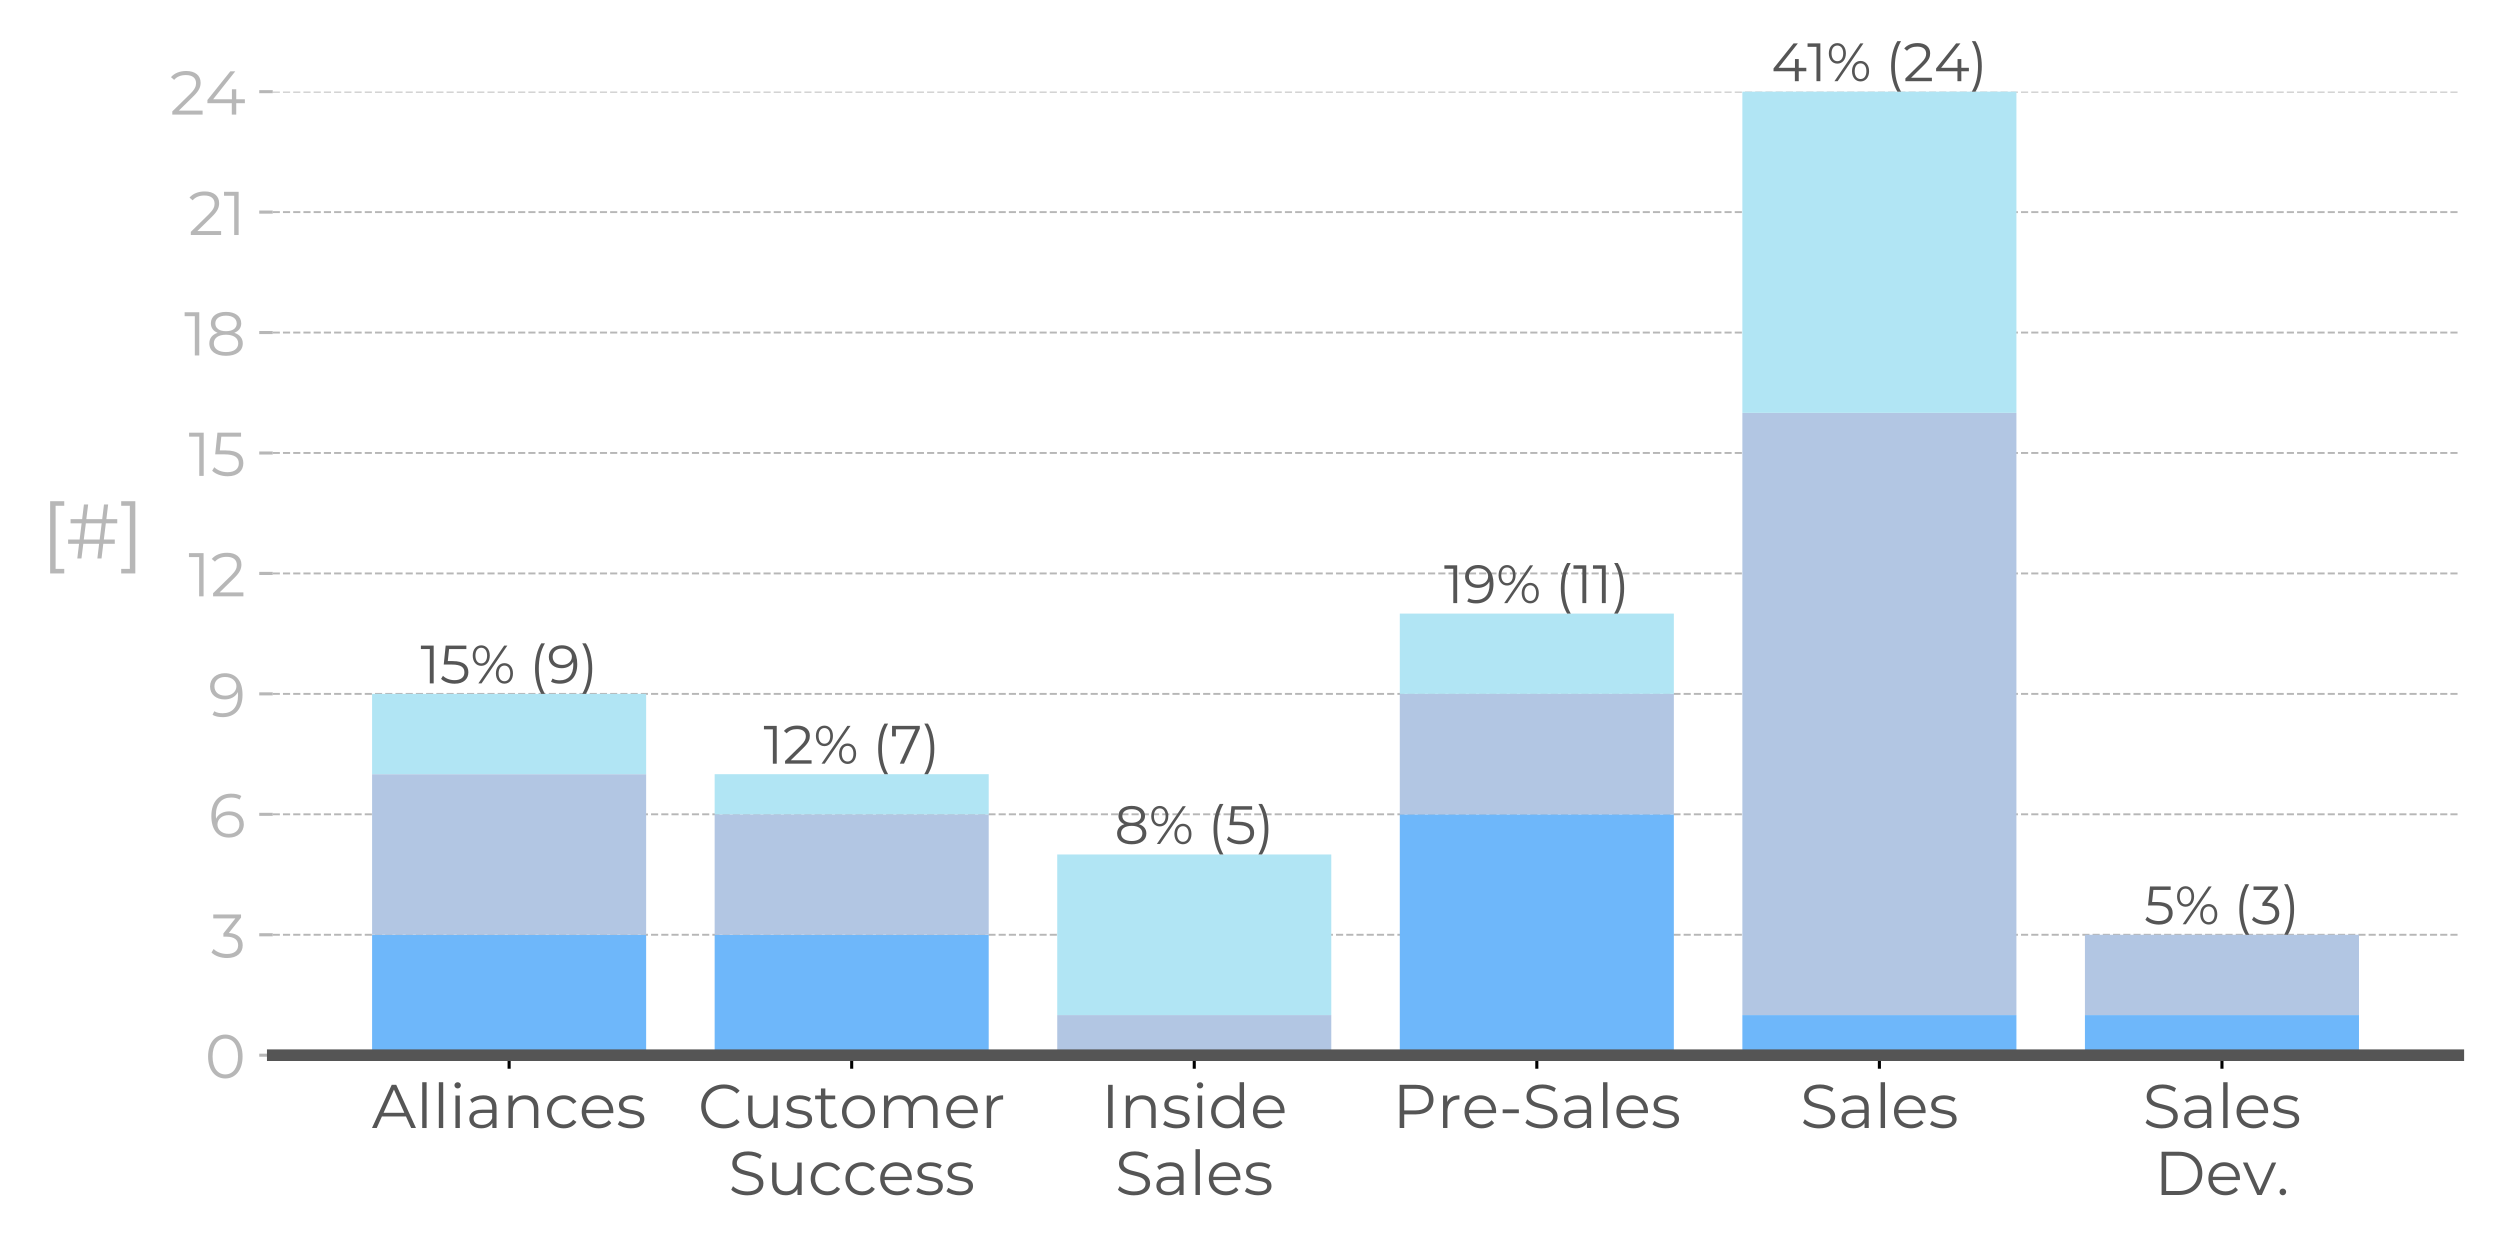
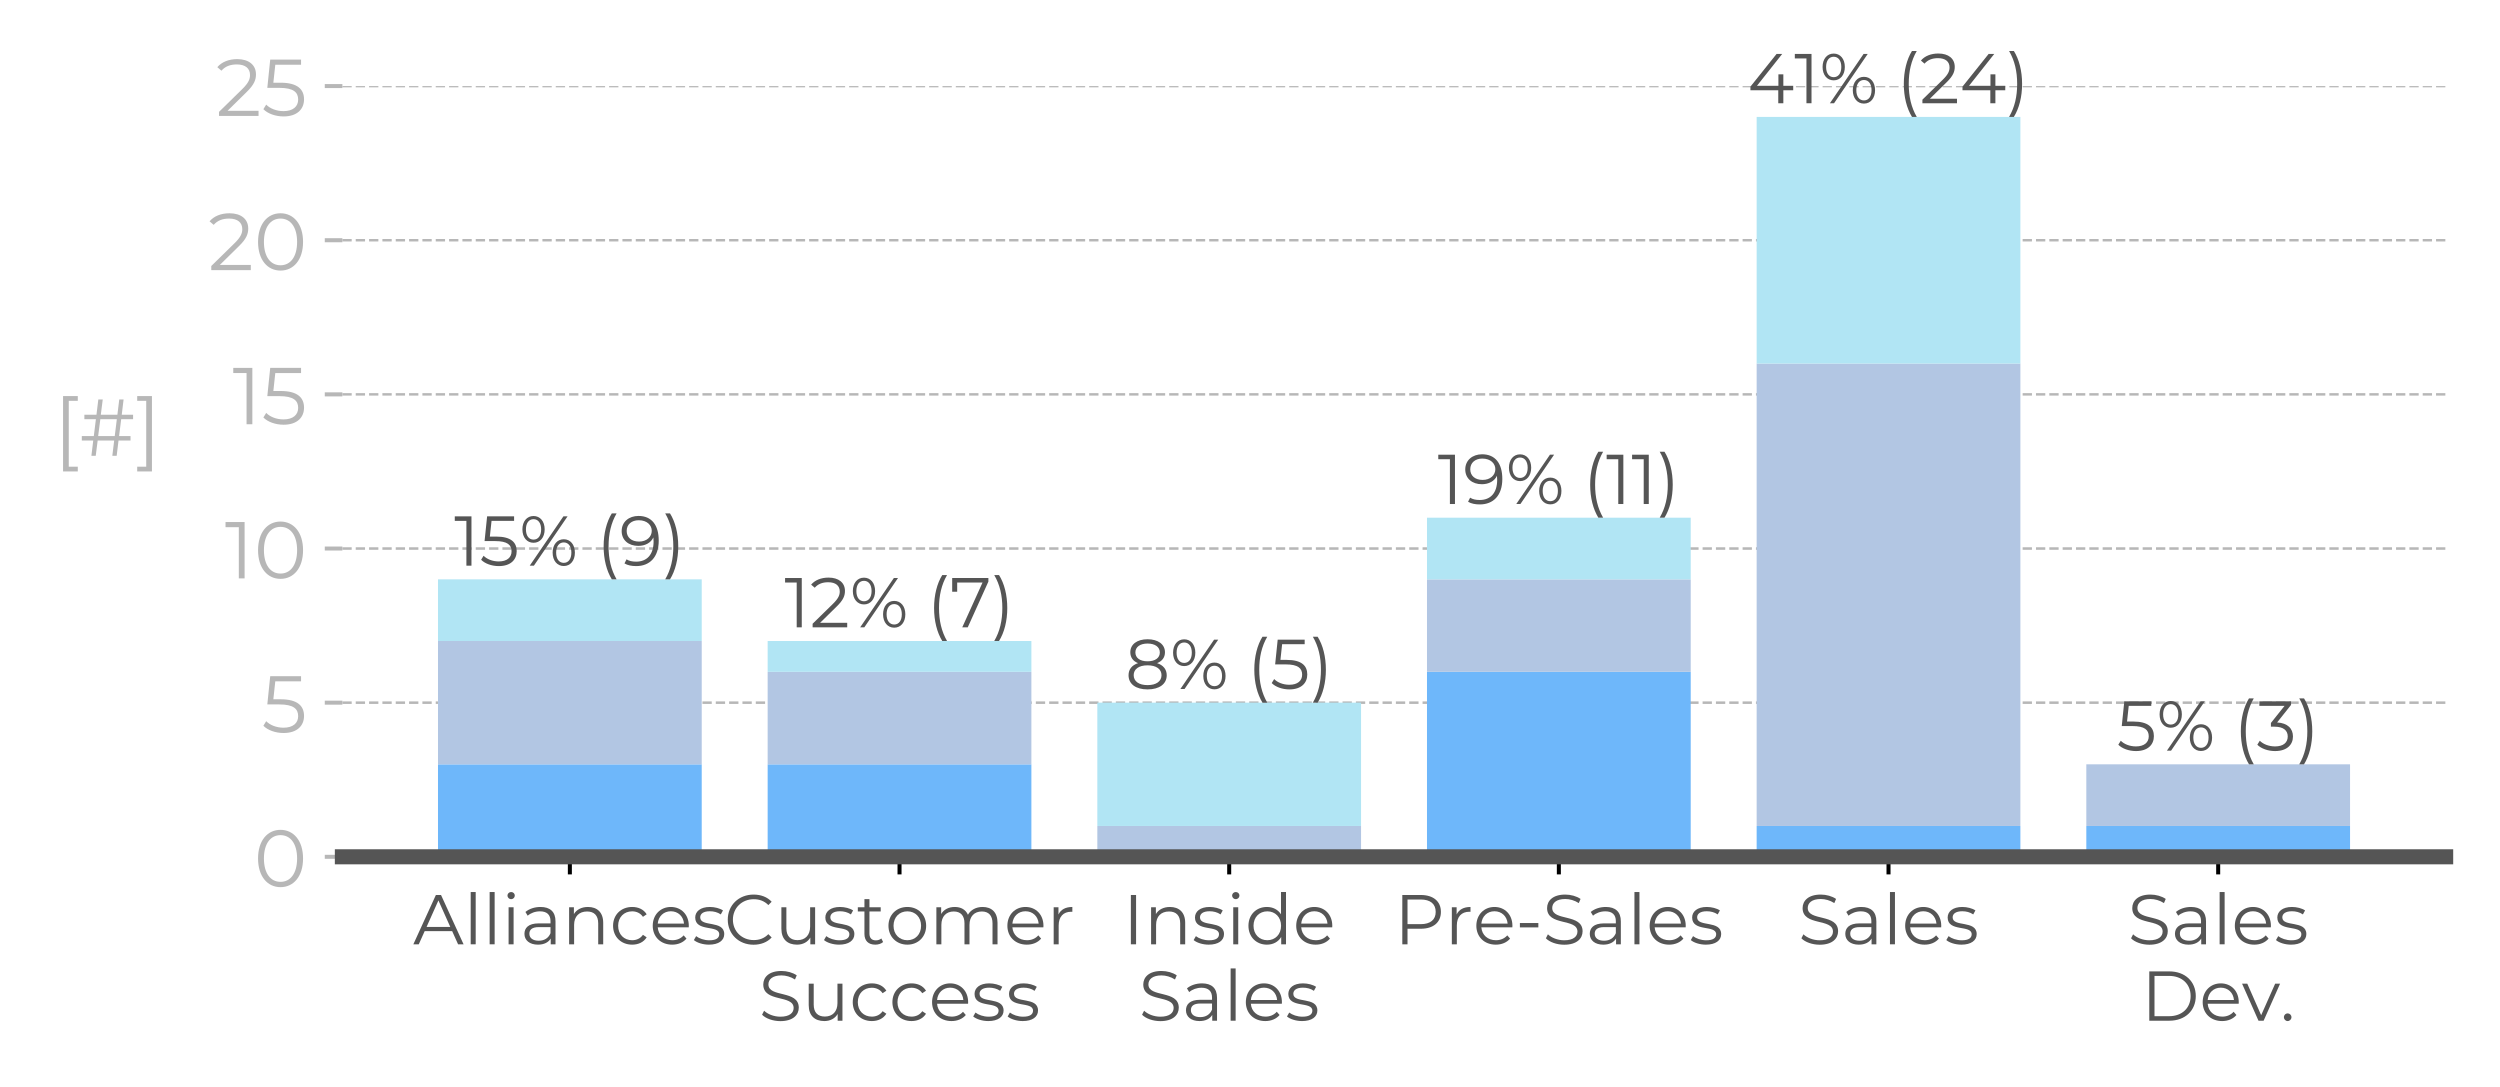
- <svg xmlns="http://www.w3.org/2000/svg" xmlns:xlink="http://www.w3.org/1999/xlink" width="648pt" height="324pt" viewBox="0 0 648 324" version="1.1">
+ <svg xmlns="http://www.w3.org/2000/svg" xmlns:xlink="http://www.w3.org/1999/xlink" width="496.8pt" height="216pt" viewBox="0 0 496.8 216" version="1.1">
  <defs>
    <style type="text/css">*{stroke-linejoin: round; stroke-linecap: butt}</style>
  </defs>
  <g id="figure_1">
    <g id="patch_1">
-       <path d="M 0 324  L 648 324  L 648 0  L 0 0  L 0 324  z " style="fill: none" />
+       <path d="M 0 216  L 496.8 216  L 496.8 0  L 0 0  L 0 216  z " style="fill: none" />
    </g>
    <g id="axes_1">
      <g id="patch_2">
-         <path d="M 70.695 273.512  L 637.2 273.512  L 637.2 23.76  L 70.695 23.76  L 70.695 273.512  z " style="fill: none" />
+         <path d="M 68.04 170.264  L 486 170.264  L 486 17.107  L 68.04 17.107  L 68.04 170.264  z " style="fill: none" />
      </g>
      <g id="matplotlib.axis_1">
        <g id="xtick_1">
          <g id="line2d_1">
            <defs>
-               <path id="md3b2186347" d="M 0 0  L 0 3.5  " style="stroke: #000000; stroke-width: 0.8" />
+               <path id="m4c1e7e0d11" d="M 0 0  L 0 3.5  " style="stroke: #000000; stroke-width: 0.8" />
            </defs>
            <g>
-               <use xlink:href="#md3b2186347" x="131.963" y="273.512" style="stroke: #000000; stroke-width: 0.8" />
+               <use xlink:href="#m4c1e7e0d11" x="113.243" y="170.264" style="stroke: #000000; stroke-width: 0.8" />
            </g>
          </g>
          <g id="text_1">
-             <g style="fill: #555555" transform="translate(96.38403 292.3845)scale(0.16 -0.16)">
+             <g style="fill: #555555" transform="translate(82.11116 187.6524)scale(0.14 -0.14)">
              <defs>
                <path id="Montserrat-Regular-41" d="M 4077 0  L 4576 0  L 2528 4480  L 2061 4480  L 13 0  L 506 0  L 1043 1197  L 3539 1197  L 4077 0  z M 1216 1581  L 2291 3987  L 3366 1581  L 1216 1581  z " transform="scale(0.015625)" />
                <path id="Montserrat-Regular-6c" d="M 634 0  L 1088 0  L 1088 4749  L 634 4749  L 634 0  z " transform="scale(0.015625)" />
                <path id="Montserrat-Regular-69" d="M 864 4102  C 1056 4102 1197 4250 1197 4435  C 1197 4608 1050 4749 864 4749  C 678 4749 531 4602 531 4429  C 531 4250 678 4102 864 4102  z M 634 0  L 1088 0  L 1088 3366  L 634 3366  L 634 0  z " transform="scale(0.015625)" />
                <path id="Montserrat-Regular-61" d="M 1811 3392  C 1280 3392 781 3226 442 2938  L 646 2598  C 922 2842 1331 2995 1766 2995  C 2394 2995 2720 2682 2720 2106  L 2720 1901  L 1651 1901  C 685 1901 352 1466 352 947  C 352 365 819 -32 1581 -32  C 2138 -32 2534 179 2739 525  L 2739 0  L 3174 0  L 3174 2086  C 3174 2957 2682 3392 1811 3392  z M 1651 326  C 1114 326 800 570 800 960  C 800 1306 1011 1562 1664 1562  L 2720 1562  L 2720 1011  C 2541 570 2163 326 1651 326  z " transform="scale(0.015625)" />
                <path id="Montserrat-Regular-6e" d="M 2349 3392  C 1766 3392 1312 3155 1069 2746  L 1069 3366  L 634 3366  L 634 0  L 1088 0  L 1088 1766  C 1088 2534 1542 2982 2266 2982  C 2906 2982 3277 2618 3277 1907  L 3277 0  L 3731 0  L 3731 1952  C 3731 2918 3168 3392 2349 3392  z " transform="scale(0.015625)" />
                <path id="Montserrat-Regular-63" d="M 2029 -32  C 2598 -32 3078 198 3347 634  L 3008 864  C 2778 525 2419 371 2029 371  C 1293 371 755 890 755 1683  C 755 2470 1293 2995 2029 2995  C 2419 2995 2778 2835 3008 2496  L 3347 2726  C 3078 3168 2598 3392 2029 3392  C 1024 3392 294 2688 294 1683  C 294 678 1024 -32 2029 -32  z " transform="scale(0.015625)" />
                <path id="Montserrat-Regular-65" d="M 3571 1683  C 3571 2694 2886 3392 1939 3392  C 992 3392 294 2682 294 1683  C 294 685 1011 -32 2061 -32  C 2592 -32 3059 160 3360 518  L 3104 813  C 2848 518 2483 371 2074 371  C 1338 371 800 838 749 1542  L 3565 1542  C 3565 1594 3571 1645 3571 1683  z M 1939 3002  C 2598 3002 3078 2541 3136 1882  L 749 1882  C 806 2541 1286 3002 1939 3002  z " transform="scale(0.015625)" />
                <path id="Montserrat-Regular-73" d="M 1536 -32  C 2413 -32 2925 346 2925 928  C 2925 2221 742 1536 742 2445  C 742 2765 1011 3002 1619 3002  C 1965 3002 2317 2918 2611 2714  L 2810 3078  C 2528 3270 2054 3392 1619 3392  C 762 3392 288 2982 288 2432  C 288 1101 2470 1792 2470 915  C 2470 582 2208 365 1568 365  C 1094 365 640 531 371 742  L 166 384  C 442 147 979 -32 1536 -32  z " transform="scale(0.015625)" />
              </defs>
              <use xlink:href="#Montserrat-Regular-41" />
              <use xlink:href="#Montserrat-Regular-6c" x="71.7" />
              <use xlink:href="#Montserrat-Regular-6c" x="98.6" />
              <use xlink:href="#Montserrat-Regular-69" x="125.5" />
              <use xlink:href="#Montserrat-Regular-61" x="152.4" />
              <use xlink:href="#Montserrat-Regular-6e" x="211.4" />
              <use xlink:href="#Montserrat-Regular-63" x="279.1" />
              <use xlink:href="#Montserrat-Regular-65" x="335.4" />
              <use xlink:href="#Montserrat-Regular-73" x="395.8" />
            </g>
          </g>
        </g>
        <g id="xtick_2">
          <g id="line2d_2">
            <g>
-               <use xlink:href="#md3b2186347" x="220.757" y="273.512" style="stroke: #000000; stroke-width: 0.8" />
+               <use xlink:href="#m4c1e7e0d11" x="178.754" y="170.264" style="stroke: #000000; stroke-width: 0.8" />
            </g>
          </g>
          <g id="text_2">
-             <g style="fill: #555555" transform="translate(180.9167 292.3845)scale(0.16 -0.16)">
+             <g style="fill: #555555" transform="translate(143.8935 187.6524)scale(0.14 -0.14)">
              <defs>
                <path id="Montserrat-Regular-43" d="M 2675 -38  C 3334 -38 3923 186 4320 621  L 4019 922  C 3654 544 3206 384 2694 384  C 1613 384 800 1178 800 2240  C 800 3302 1613 4096 2694 4096  C 3206 4096 3654 3936 4019 3565  L 4320 3866  C 3923 4301 3334 4518 2682 4518  C 1331 4518 333 3552 333 2240  C 333 928 1331 -38 2675 -38  z " transform="scale(0.015625)" />
                <path id="Montserrat-Regular-75" d="M 3213 3366  L 3213 1600  C 3213 832 2771 378 2067 378  C 1427 378 1056 742 1056 1459  L 1056 3366  L 602 3366  L 602 1414  C 602 448 1165 -32 2022 -32  C 2560 -32 2995 205 3232 614  L 3232 0  L 3667 0  L 3667 3366  L 3213 3366  z " transform="scale(0.015625)" />
                <path id="Montserrat-Regular-74" d="M 2246 531  C 2118 416 1933 358 1747 358  C 1370 358 1165 576 1165 973  L 1165 2982  L 2189 2982  L 2189 3366  L 1165 3366  L 1165 4102  L 710 4102  L 710 3366  L 109 3366  L 109 2982  L 710 2982  L 710 947  C 710 326 1062 -32 1696 -32  C 1958 -32 2227 45 2406 205  L 2246 531  z " transform="scale(0.015625)" />
                <path id="Montserrat-Regular-6f" d="M 2010 -32  C 2995 -32 3718 685 3718 1683  C 3718 2682 2995 3392 2010 3392  C 1024 3392 294 2682 294 1683  C 294 685 1024 -32 2010 -32  z M 2010 371  C 1293 371 755 896 755 1683  C 755 2470 1293 2995 2010 2995  C 2726 2995 3258 2470 3258 1683  C 3258 896 2726 371 2010 371  z " transform="scale(0.015625)" />
                <path id="Montserrat-Regular-6d" d="M 4832 3392  C 4224 3392 3744 3117 3501 2682  C 3296 3155 2861 3392 2304 3392  C 1741 3392 1306 3155 1069 2752  L 1069 3366  L 634 3366  L 634 0  L 1088 0  L 1088 1766  C 1088 2534 1530 2982 2214 2982  C 2829 2982 3187 2618 3187 1907  L 3187 0  L 3642 0  L 3642 1766  C 3642 2534 4077 2982 4768 2982  C 5376 2982 5734 2618 5734 1907  L 5734 0  L 6189 0  L 6189 1952  C 6189 2918 5651 3392 4832 3392  z " transform="scale(0.015625)" />
                <path id="Montserrat-Regular-72" d="M 1069 2707  L 1069 3366  L 634 3366  L 634 0  L 1088 0  L 1088 1715  C 1088 2509 1517 2957 2221 2957  C 2253 2957 2291 2950 2330 2950  L 2330 3392  C 1709 3392 1280 3155 1069 2707  z " transform="scale(0.015625)" />
              </defs>
              <use xlink:href="#Montserrat-Regular-43" />
              <use xlink:href="#Montserrat-Regular-75" x="71.9" />
              <use xlink:href="#Montserrat-Regular-73" x="139.2" />
              <use xlink:href="#Montserrat-Regular-74" x="188.1" />
              <use xlink:href="#Montserrat-Regular-6f" x="228.7" />
              <use xlink:href="#Montserrat-Regular-6d" x="291.4" />
              <use xlink:href="#Montserrat-Regular-65" x="397.5" />
              <use xlink:href="#Montserrat-Regular-72" x="457.9" />
            </g>
-             <g style="fill: #555555" transform="translate(188.7879 309.7365)scale(0.16 -0.16)">
+             <g style="fill: #555555" transform="translate(150.7809 202.8354)scale(0.14 -0.14)">
              <defs>
                <path id="Montserrat-Regular-53" d="M 1965 -38  C 3110 -38 3635 525 3635 1184  C 3635 2816 877 2074 877 3302  C 877 3750 1242 4115 2061 4115  C 2458 4115 2906 3994 3290 3744  L 3450 4122  C 3091 4371 2566 4518 2061 4518  C 922 4518 410 3949 410 3290  C 410 1632 3168 2387 3168 1158  C 3168 717 2803 365 1965 365  C 1376 365 806 595 486 909  L 301 544  C 634 198 1293 -38 1965 -38  z " transform="scale(0.015625)" />
              </defs>
              <use xlink:href="#Montserrat-Regular-53" />
              <use xlink:href="#Montserrat-Regular-75" x="61.5" />
              <use xlink:href="#Montserrat-Regular-63" x="128.8" />
              <use xlink:href="#Montserrat-Regular-63" x="185.1" />
              <use xlink:href="#Montserrat-Regular-65" x="241.4" />
              <use xlink:href="#Montserrat-Regular-73" x="301.8" />
              <use xlink:href="#Montserrat-Regular-73" x="350.7" />
            </g>
          </g>
        </g>
        <g id="xtick_3">
          <g id="line2d_3">
            <g>
-               <use xlink:href="#md3b2186347" x="309.551" y="273.512" style="stroke: #000000; stroke-width: 0.8" />
+               <use xlink:href="#m4c1e7e0d11" x="244.265" y="170.264" style="stroke: #000000; stroke-width: 0.8" />
            </g>
          </g>
          <g id="text_3">
-             <g style="fill: #555555" transform="translate(285.3968 292.3845)scale(0.16 -0.16)">
+             <g style="fill: #555555" transform="translate(223.13 187.6524)scale(0.14 -0.14)">
              <defs>
                <path id="Montserrat-Regular-49" d="M 730 0  L 1203 0  L 1203 4480  L 730 4480  L 730 0  z " transform="scale(0.015625)" />
                <path id="Montserrat-Regular-64" d="M 3251 4749  L 3251 2726  C 2970 3162 2509 3392 1971 3392  C 1011 3392 294 2701 294 1683  C 294 666 1011 -32 1971 -32  C 2528 -32 2995 211 3270 666  L 3270 0  L 3706 0  L 3706 4749  L 3251 4749  z M 2010 371  C 1293 371 755 896 755 1683  C 755 2470 1293 2995 2010 2995  C 2720 2995 3258 2470 3258 1683  C 3258 896 2720 371 2010 371  z " transform="scale(0.015625)" />
              </defs>
              <use xlink:href="#Montserrat-Regular-49" />
              <use xlink:href="#Montserrat-Regular-6e" x="30.2" />
              <use xlink:href="#Montserrat-Regular-73" x="97.9" />
              <use xlink:href="#Montserrat-Regular-69" x="146.8" />
              <use xlink:href="#Montserrat-Regular-64" x="173.7" />
              <use xlink:href="#Montserrat-Regular-65" x="241.5" />
            </g>
-             <g style="fill: #555555" transform="translate(289.0131 309.7365)scale(0.16 -0.16)">
+             <g style="fill: #555555" transform="translate(226.2942 202.8354)scale(0.14 -0.14)">
              <use xlink:href="#Montserrat-Regular-53" />
              <use xlink:href="#Montserrat-Regular-61" x="61.5" />
              <use xlink:href="#Montserrat-Regular-6c" x="120.5" />
              <use xlink:href="#Montserrat-Regular-65" x="147.4" />
              <use xlink:href="#Montserrat-Regular-73" x="207.8" />
            </g>
          </g>
        </g>
        <g id="xtick_4">
          <g id="line2d_4">
            <g>
-               <use xlink:href="#md3b2186347" x="398.344" y="273.512" style="stroke: #000000; stroke-width: 0.8" />
+               <use xlink:href="#m4c1e7e0d11" x="309.775" y="170.264" style="stroke: #000000; stroke-width: 0.8" />
            </g>
          </g>
          <g id="text_4">
-             <g style="fill: #555555" transform="translate(360.9669 292.3845)scale(0.16 -0.16)">
+             <g style="fill: #555555" transform="translate(277.0702 187.6524)scale(0.14 -0.14)">
              <defs>
                <path id="Montserrat-Regular-50" d="M 2406 4480  L 730 4480  L 730 0  L 1203 0  L 1203 1414  L 2406 1414  C 3546 1414 4237 1990 4237 2944  C 4237 3904 3546 4480 2406 4480  z M 2394 1830  L 1203 1830  L 1203 4070  L 2394 4070  C 3290 4070 3763 3661 3763 2944  C 3763 2240 3290 1830 2394 1830  z " transform="scale(0.015625)" />
                <path id="Montserrat-Regular-2d" d="M 384 1536  L 2061 1536  L 2061 1933  L 384 1933  L 384 1536  z " transform="scale(0.015625)" />
              </defs>
              <use xlink:href="#Montserrat-Regular-50" />
              <use xlink:href="#Montserrat-Regular-72" x="71.8" />
              <use xlink:href="#Montserrat-Regular-65" x="111.9" />
              <use xlink:href="#Montserrat-Regular-2d" x="172.3" />
              <use xlink:href="#Montserrat-Regular-53" x="210.5" />
              <use xlink:href="#Montserrat-Regular-61" x="272" />
              <use xlink:href="#Montserrat-Regular-6c" x="331" />
              <use xlink:href="#Montserrat-Regular-65" x="357.9" />
              <use xlink:href="#Montserrat-Regular-73" x="418.3" />
            </g>
          </g>
        </g>
        <g id="xtick_5">
          <g id="line2d_5">
            <g>
-               <use xlink:href="#md3b2186347" x="487.138" y="273.512" style="stroke: #000000; stroke-width: 0.8" />
+               <use xlink:href="#m4c1e7e0d11" x="375.286" y="170.264" style="stroke: #000000; stroke-width: 0.8" />
            </g>
          </g>
          <g id="text_5">
-             <g style="fill: #555555" transform="translate(466.6008 292.3845)scale(0.16 -0.16)">
+             <g style="fill: #555555" transform="translate(357.3161 187.6524)scale(0.14 -0.14)">
              <use xlink:href="#Montserrat-Regular-53" />
              <use xlink:href="#Montserrat-Regular-61" x="61.5" />
              <use xlink:href="#Montserrat-Regular-6c" x="120.5" />
              <use xlink:href="#Montserrat-Regular-65" x="147.4" />
              <use xlink:href="#Montserrat-Regular-73" x="207.8" />
            </g>
          </g>
        </g>
        <g id="xtick_6">
          <g id="line2d_6">
            <g>
-               <use xlink:href="#md3b2186347" x="575.932" y="273.512" style="stroke: #000000; stroke-width: 0.8" />
+               <use xlink:href="#m4c1e7e0d11" x="440.797" y="170.264" style="stroke: #000000; stroke-width: 0.8" />
            </g>
          </g>
          <g id="text_6">
-             <g style="fill: #555555" transform="translate(555.3947 292.3845)scale(0.16 -0.16)">
+             <g style="fill: #555555" transform="translate(422.8271 187.6524)scale(0.14 -0.14)">
              <use xlink:href="#Montserrat-Regular-53" />
              <use xlink:href="#Montserrat-Regular-61" x="61.5" />
              <use xlink:href="#Montserrat-Regular-6c" x="120.5" />
              <use xlink:href="#Montserrat-Regular-65" x="147.4" />
              <use xlink:href="#Montserrat-Regular-73" x="207.8" />
            </g>
-             <g style="fill: #555555" transform="translate(558.4597 309.7365)scale(0.16 -0.16)">
+             <g style="fill: #555555" transform="translate(425.509 202.8354)scale(0.14 -0.14)">
              <defs>
                <path id="Montserrat-Regular-44" d="M 730 0  L 2554 0  C 3987 0 4954 922 4954 2240  C 4954 3558 3987 4480 2554 4480  L 730 4480  L 730 0  z M 1203 410  L 1203 4070  L 2528 4070  C 3718 4070 4486 3315 4486 2240  C 4486 1165 3718 410 2528 410  L 1203 410  z " transform="scale(0.015625)" />
                <path id="Montserrat-Regular-76" d="M 3014 3366  L 1741 499  L 480 3366  L 6 3366  L 1498 0  L 1965 0  L 3462 3366  L 3014 3366  z " transform="scale(0.015625)" />
                <path id="Montserrat-Regular-2e" d="M 678 -32  C 864 -32 1024 122 1024 320  C 1024 518 864 666 678 666  C 493 666 339 518 339 320  C 339 122 493 -32 678 -32  z " transform="scale(0.015625)" />
              </defs>
              <use xlink:href="#Montserrat-Regular-44" />
              <use xlink:href="#Montserrat-Regular-65" x="82.6" />
              <use xlink:href="#Montserrat-Regular-76" x="143" />
              <use xlink:href="#Montserrat-Regular-2e" x="197.2" />
            </g>
          </g>
        </g>
      </g>
      <g id="matplotlib.axis_2">
        <g id="ytick_1">
          <g id="line2d_7">
-             <path d="M 70.695 273.512  L 637.2 273.512  " clip-path="url(#pc06a74951a)" style="fill: none; stroke-dasharray: 1.85,0.8; stroke-dashoffset: 0; stroke: #b7b7b7; stroke-width: 0.5" />
+             <path d="M 68.04 170.264  L 486 170.264  " clip-path="url(#p59d56f89e2)" style="fill: none; stroke-dasharray: 1.85,0.8; stroke-dashoffset: 0; stroke: #b7b7b7; stroke-width: 0.5" />
          </g>
          <g id="line2d_8">
            <defs>
-               <path id="m9743f161cb" d="M 0 0  L -3.5 0  " style="stroke: #b7b7b7; stroke-width: 0.8" />
+               <path id="m3468ccbe57" d="M 0 0  L -3.5 0  " style="stroke: #b7b7b7; stroke-width: 0.8" />
            </defs>
            <g>
-               <use xlink:href="#m9743f161cb" x="70.695" y="273.512" style="fill: #b7b7b7; stroke: #b7b7b7; stroke-width: 0.8" />
+               <use xlink:href="#m3468ccbe57" x="68.04" y="170.264" style="fill: #b7b7b7; stroke: #b7b7b7; stroke-width: 0.8" />
            </g>
          </g>
          <g id="text_7">
-             <g style="fill: #b7b7b7" transform="translate(53.1025 279.4482)scale(0.16 -0.16)">
+             <g style="fill: #b7b7b7" transform="translate(50.4475 176.2003)scale(0.16 -0.16)">
              <defs>
                <path id="Montserrat-Regular-30" d="M 2118 -38  C 3155 -38 3910 813 3910 2240  C 3910 3667 3155 4518 2118 4518  C 1082 4518 333 3667 333 2240  C 333 813 1082 -38 2118 -38  z M 2118 384  C 1338 384 800 1043 800 2240  C 800 3437 1338 4096 2118 4096  C 2899 4096 3437 3437 3437 2240  C 3437 1043 2899 384 2118 384  z " transform="scale(0.015625)" />
              </defs>
              <use xlink:href="#Montserrat-Regular-30" />
            </g>
          </g>
        </g>
        <g id="ytick_2">
          <g id="line2d_9">
-             <path d="M 70.695 242.293  L 637.2 242.293  " clip-path="url(#pc06a74951a)" style="fill: none; stroke-dasharray: 1.85,0.8; stroke-dashoffset: 0; stroke: #b7b7b7; stroke-width: 0.5" />
+             <path d="M 68.04 139.633  L 486 139.633  " clip-path="url(#p59d56f89e2)" style="fill: none; stroke-dasharray: 1.85,0.8; stroke-dashoffset: 0; stroke: #b7b7b7; stroke-width: 0.5" />
          </g>
          <g id="line2d_10">
            <g>
-               <use xlink:href="#m9743f161cb" x="70.695" y="242.293" style="fill: #b7b7b7; stroke: #b7b7b7; stroke-width: 0.8" />
+               <use xlink:href="#m3468ccbe57" x="68.04" y="139.633" style="fill: #b7b7b7; stroke: #b7b7b7; stroke-width: 0.8" />
            </g>
          </g>
          <g id="text_8">
-             <g style="fill: #b7b7b7" transform="translate(54.67 248.2293)scale(0.16 -0.16)">
-               <defs>
-                 <path id="Montserrat-Regular-33" d="M 1856 2560  L 3123 4154  L 3123 4480  L 243 4480  L 243 4070  L 2534 4070  L 1293 2515  L 1293 2176  L 1613 2176  C 2445 2176 2822 1824 2822 1286  C 2822 730 2413 384 1670 384  C 1088 384 570 602 282 902  L 58 538  C 403 186 1024 -38 1670 -38  C 2752 -38 3296 538 3296 1286  C 3296 2003 2816 2509 1856 2560  z " transform="scale(0.015625)" />
-               </defs>
-               <use xlink:href="#Montserrat-Regular-33" />
+             <g style="fill: #b7b7b7" transform="translate(51.985 145.5689)scale(0.16 -0.16)">
+               <defs>
+                 <path id="Montserrat-Regular-35" d="M 1510 2643  L 934 2643  L 1088 4070  L 3136 4070  L 3136 4480  L 685 4480  L 454 2234  L 1408 2234  C 2547 2234 2906 1875 2906 1299  C 2906 755 2502 384 1741 384  C 1165 384 653 602 365 902  L 141 538  C 486 186 1101 -38 1747 -38  C 2842 -38 3373 557 3373 1318  C 3373 2112 2861 2643 1510 2643  z " transform="scale(0.015625)" />
+               </defs>
+               <use xlink:href="#Montserrat-Regular-35" />
            </g>
          </g>
        </g>
        <g id="ytick_3">
          <g id="line2d_11">
-             <path d="M 70.695 211.074  L 637.2 211.074  " clip-path="url(#pc06a74951a)" style="fill: none; stroke-dasharray: 1.85,0.8; stroke-dashoffset: 0; stroke: #b7b7b7; stroke-width: 0.5" />
+             <path d="M 68.04 109.001  L 486 109.001  " clip-path="url(#p59d56f89e2)" style="fill: none; stroke-dasharray: 1.85,0.8; stroke-dashoffset: 0; stroke: #b7b7b7; stroke-width: 0.5" />
          </g>
          <g id="line2d_12">
            <g>
-               <use xlink:href="#m9743f161cb" x="70.695" y="211.074" style="fill: #b7b7b7; stroke: #b7b7b7; stroke-width: 0.8" />
+               <use xlink:href="#m3468ccbe57" x="68.04" y="109.001" style="fill: #b7b7b7; stroke: #b7b7b7; stroke-width: 0.8" />
            </g>
          </g>
          <g id="text_9">
-             <g style="fill: #b7b7b7" transform="translate(53.95 217.0103)scale(0.16 -0.16)">
-               <defs>
-                 <path id="Montserrat-Regular-36" d="M 2189 2682  C 1568 2682 1043 2406 819 1914  C 806 2048 800 2176 800 2278  C 800 3494 1421 4115 2387 4115  C 2720 4115 3027 4058 3258 3904  L 3443 4275  C 3162 4448 2784 4518 2381 4518  C 1165 4518 333 3725 333 2202  C 333 787 979 -38 2170 -38  C 3040 -38 3699 499 3699 1338  C 3699 2157 3078 2682 2189 2682  z M 2150 352  C 1376 352 966 819 966 1312  C 966 1869 1434 2291 2118 2291  C 2810 2291 3245 1914 3245 1325  C 3245 730 2797 352 2150 352  z " transform="scale(0.015625)" />
-               </defs>
-               <use xlink:href="#Montserrat-Regular-36" />
+             <g style="fill: #b7b7b7" transform="translate(44.6725 114.9375)scale(0.16 -0.16)">
+               <defs>
+                 <path id="Montserrat-Regular-31" d="M 58 4480  L 58 4070  L 1114 4070  L 1114 0  L 1574 0  L 1574 4480  L 58 4480  z " transform="scale(0.015625)" />
+               </defs>
+               <use xlink:href="#Montserrat-Regular-31" />
+               <use xlink:href="#Montserrat-Regular-30" x="36.1" />
            </g>
          </g>
        </g>
        <g id="ytick_4">
          <g id="line2d_13">
-             <path d="M 70.695 179.855  L 637.2 179.855  " clip-path="url(#pc06a74951a)" style="fill: none; stroke-dasharray: 1.85,0.8; stroke-dashoffset: 0; stroke: #b7b7b7; stroke-width: 0.5" />
+             <path d="M 68.04 78.37  L 486 78.37  " clip-path="url(#p59d56f89e2)" style="fill: none; stroke-dasharray: 1.85,0.8; stroke-dashoffset: 0; stroke: #b7b7b7; stroke-width: 0.5" />
          </g>
          <g id="line2d_14">
            <g>
-               <use xlink:href="#m9743f161cb" x="70.695" y="179.855" style="fill: #b7b7b7; stroke: #b7b7b7; stroke-width: 0.8" />
+               <use xlink:href="#m3468ccbe57" x="68.04" y="78.37" style="fill: #b7b7b7; stroke: #b7b7b7; stroke-width: 0.8" />
            </g>
          </g>
          <g id="text_10">
-             <g style="fill: #b7b7b7" transform="translate(53.95 185.7912)scale(0.16 -0.16)">
-               <defs>
-                 <path id="Montserrat-Regular-39" d="M 1728 4518  C 858 4518 198 3981 198 3142  C 198 2323 819 1798 1709 1798  C 2330 1798 2854 2074 3078 2566  C 3091 2432 3098 2304 3098 2202  C 3098 986 2477 365 1510 365  C 1178 365 870 422 640 576  L 454 205  C 736 32 1114 -38 1517 -38  C 2733 -38 3565 755 3565 2278  C 3565 3693 2918 4518 1728 4518  z M 1779 2189  C 1088 2189 653 2566 653 3155  C 653 3750 1101 4128 1747 4128  C 2522 4128 2931 3661 2931 3168  C 2931 2611 2464 2189 1779 2189  z " transform="scale(0.015625)" />
-               </defs>
-               <use xlink:href="#Montserrat-Regular-39" />
+             <g style="fill: #b7b7b7" transform="translate(46.21 84.30617)scale(0.16 -0.16)">
+               <use xlink:href="#Montserrat-Regular-31" />
+               <use xlink:href="#Montserrat-Regular-35" x="36.1" />
            </g>
          </g>
        </g>
        <g id="ytick_5">
          <g id="line2d_15">
-             <path d="M 70.695 148.636  L 637.2 148.636  " clip-path="url(#pc06a74951a)" style="fill: none; stroke-dasharray: 1.85,0.8; stroke-dashoffset: 0; stroke: #b7b7b7; stroke-width: 0.5" />
+             <path d="M 68.04 47.739  L 486 47.739  " clip-path="url(#p59d56f89e2)" style="fill: none; stroke-dasharray: 1.85,0.8; stroke-dashoffset: 0; stroke: #b7b7b7; stroke-width: 0.5" />
          </g>
          <g id="line2d_16">
            <g>
-               <use xlink:href="#m9743f161cb" x="70.695" y="148.636" style="fill: #b7b7b7; stroke: #b7b7b7; stroke-width: 0.8" />
+               <use xlink:href="#m3468ccbe57" x="68.04" y="47.739" style="fill: #b7b7b7; stroke: #b7b7b7; stroke-width: 0.8" />
            </g>
          </g>
          <g id="text_11">
-             <g style="fill: #b7b7b7" transform="translate(48.8325 154.5722)scale(0.16 -0.16)">
-               <defs>
-                 <path id="Montserrat-Regular-31" d="M 58 4480  L 58 4070  L 1114 4070  L 1114 0  L 1574 0  L 1574 4480  L 58 4480  z " transform="scale(0.015625)" />
+             <g style="fill: #b7b7b7" transform="translate(41.36 53.67481)scale(0.16 -0.16)">
+               <defs>
                <path id="Montserrat-Regular-32" d="M 928 410  L 2451 1907  C 3053 2496 3187 2880 3187 3309  C 3187 4058 2611 4518 1702 4518  C 1018 4518 461 4288 115 3878  L 442 3597  C 736 3936 1139 4096 1664 4096  C 2349 4096 2714 3776 2714 3258  C 2714 2950 2618 2650 2112 2150  L 250 326  L 250 0  L 3392 0  L 3392 410  L 928 410  z " transform="scale(0.015625)" />
              </defs>
-               <use xlink:href="#Montserrat-Regular-31" />
-               <use xlink:href="#Montserrat-Regular-32" x="36.1" />
+               <use xlink:href="#Montserrat-Regular-32" />
+               <use xlink:href="#Montserrat-Regular-30" x="56.8" />
            </g>
          </g>
        </g>
        <g id="ytick_6">
          <g id="line2d_17">
-             <path d="M 70.695 117.417  L 637.2 117.417  " clip-path="url(#pc06a74951a)" style="fill: none; stroke-dasharray: 1.85,0.8; stroke-dashoffset: 0; stroke: #b7b7b7; stroke-width: 0.5" />
+             <path d="M 68.04 17.107  L 486 17.107  " clip-path="url(#p59d56f89e2)" style="fill: none; stroke-dasharray: 1.85,0.8; stroke-dashoffset: 0; stroke: #b7b7b7; stroke-width: 0.5" />
          </g>
          <g id="line2d_18">
            <g>
-               <use xlink:href="#m9743f161cb" x="70.695" y="117.417" style="fill: #b7b7b7; stroke: #b7b7b7; stroke-width: 0.8" />
+               <use xlink:href="#m3468ccbe57" x="68.04" y="17.107" style="fill: #b7b7b7; stroke: #b7b7b7; stroke-width: 0.8" />
            </g>
          </g>
          <g id="text_12">
-             <g style="fill: #b7b7b7" transform="translate(48.865 123.3533)scale(0.16 -0.16)">
-               <defs>
-                 <path id="Montserrat-Regular-35" d="M 1510 2643  L 934 2643  L 1088 4070  L 3136 4070  L 3136 4480  L 685 4480  L 454 2234  L 1408 2234  C 2547 2234 2906 1875 2906 1299  C 2906 755 2502 384 1741 384  C 1165 384 653 602 365 902  L 141 538  C 486 186 1101 -38 1747 -38  C 2842 -38 3373 557 3373 1318  C 3373 2112 2861 2643 1510 2643  z " transform="scale(0.015625)" />
-               </defs>
-               <use xlink:href="#Montserrat-Regular-31" />
-               <use xlink:href="#Montserrat-Regular-35" x="36.1" />
-             </g>
-           </g>
-         </g>
-         <g id="ytick_7">
-           <g id="line2d_19">
-             <path d="M 70.695 86.198  L 637.2 86.198  " clip-path="url(#pc06a74951a)" style="fill: none; stroke-dasharray: 1.85,0.8; stroke-dashoffset: 0; stroke: #b7b7b7; stroke-width: 0.5" />
-           </g>
-           <g id="line2d_20">
-             <g>
-               <use xlink:href="#m9743f161cb" x="70.695" y="86.198" style="fill: #b7b7b7; stroke: #b7b7b7; stroke-width: 0.8" />
-             </g>
-           </g>
-           <g id="text_13">
-             <g style="fill: #b7b7b7" transform="translate(47.7125 92.13425)scale(0.16 -0.16)">
-               <defs>
-                 <path id="Montserrat-Regular-38" d="M 2899 2349  C 3360 2528 3616 2867 3616 3334  C 3616 4064 2982 4518 2035 4518  C 1088 4518 467 4064 467 3334  C 467 2867 717 2528 1171 2349  C 614 2163 307 1786 307 1248  C 307 454 960 -38 2035 -38  C 3104 -38 3776 454 3776 1248  C 3776 1779 3462 2163 2899 2349  z M 928 3322  C 928 3821 1357 4128 2035 4128  C 2707 4128 3149 3821 3149 3315  C 3149 2829 2733 2515 2035 2515  C 1338 2515 928 2829 928 3322  z M 2035 352  C 1242 352 774 698 774 1254  C 774 1805 1242 2150 2035 2150  C 2829 2150 3302 1805 3302 1254  C 3302 698 2829 352 2035 352  z " transform="scale(0.015625)" />
-               </defs>
-               <use xlink:href="#Montserrat-Regular-31" />
-               <use xlink:href="#Montserrat-Regular-38" x="36.1" />
-             </g>
-           </g>
-         </g>
-         <g id="ytick_8">
-           <g id="line2d_21">
-             <path d="M 70.695 54.979  L 637.2 54.979  " clip-path="url(#pc06a74951a)" style="fill: none; stroke-dasharray: 1.85,0.8; stroke-dashoffset: 0; stroke: #b7b7b7; stroke-width: 0.5" />
-           </g>
-           <g id="line2d_22">
-             <g>
-               <use xlink:href="#m9743f161cb" x="70.695" y="54.979" style="fill: #b7b7b7; stroke: #b7b7b7; stroke-width: 0.8" />
-             </g>
-           </g>
-           <g id="text_14">
-             <g style="fill: #b7b7b7" transform="translate(48.8325 60.91525)scale(0.16 -0.16)">
+             <g style="fill: #b7b7b7" transform="translate(42.8975 23.04345)scale(0.16 -0.16)">
              <use xlink:href="#Montserrat-Regular-32" />
-               <use xlink:href="#Montserrat-Regular-31" x="56.8" />
-             </g>
-           </g>
-         </g>
-         <g id="ytick_9">
-           <g id="line2d_23">
-             <path d="M 70.695 23.76  L 637.2 23.76  " clip-path="url(#pc06a74951a)" style="fill: none; stroke-dasharray: 1.85,0.8; stroke-dashoffset: 0; stroke: #b7b7b7; stroke-width: 0.5" />
-           </g>
-           <g id="line2d_24">
-             <g>
-               <use xlink:href="#m9743f161cb" x="70.695" y="23.76" style="fill: #b7b7b7; stroke: #b7b7b7; stroke-width: 0.8" />
-             </g>
-           </g>
-           <g id="text_15">
-             <g style="fill: #b7b7b7" transform="translate(44.0325 29.69625)scale(0.16 -0.16)">
-               <defs>
-                 <path id="Montserrat-Regular-34" d="M 4141 1587  L 3245 1587  L 3245 2624  L 2797 2624  L 2797 1587  L 851 1587  L 3142 4480  L 2630 4480  L 256 1510  L 256 1178  L 2784 1178  L 2784 0  L 3245 0  L 3245 1178  L 4141 1178  L 4141 1587  z " transform="scale(0.015625)" />
-               </defs>
-               <use xlink:href="#Montserrat-Regular-32" />
-               <use xlink:href="#Montserrat-Regular-34" x="56.8" />
-             </g>
-           </g>
-         </g>
-         <g id="text_16">
-           <g style="fill: #b7b7b7" transform="translate(10.71375 144.7548)scale(0.2 -0.2)">
+               <use xlink:href="#Montserrat-Regular-35" x="56.8" />
+             </g>
+           </g>
+         </g>
+         <g id="text_13">
+           <g style="fill: #b7b7b7" transform="translate(10.705 90.5806)scale(0.16 -0.16)">
            <defs>
              <path id="Montserrat-Regular-5b" d="M 730 -1242  L 1901 -1242  L 1901 -864  L 1184 -864  L 1184 4371  L 1901 4371  L 1901 4749  L 730 4749  L 730 -1242  z " transform="scale(0.015625)" />
              <path id="Montserrat-Regular-23" d="M 4262 2912  L 4262 3264  L 3360 3264  L 3507 4480  L 3162 4480  L 3014 3264  L 1696 3264  L 1850 4480  L 1498 4480  L 1350 3264  L 390 3264  L 390 2912  L 1306 2912  L 1139 1568  L 186 1568  L 186 1216  L 1094 1216  L 947 0  L 1293 0  L 1446 1216  L 2758 1216  L 2611 0  L 2957 0  L 3104 1216  L 4058 1216  L 4058 1568  L 3149 1568  L 3315 2912  L 4262 2912  z M 2803 1568  L 1485 1568  L 1658 2912  L 2970 2912  L 2803 1568  z " transform="scale(0.015625)" />
              <path id="Montserrat-Regular-5d" d="M 1306 -1242  L 1306 4749  L 134 4749  L 134 4371  L 851 4371  L 851 -864  L 134 -864  L 134 -1242  L 1306 -1242  z " transform="scale(0.015625)" />
            </defs>
            <use xlink:href="#Montserrat-Regular-5b" />
            <use xlink:href="#Montserrat-Regular-23" x="31.8" />
            <use xlink:href="#Montserrat-Regular-5d" x="101.4" />
          </g>
        </g>
      </g>
      <g id="patch_3">
-         <path d="M 96.445 273.512  L 167.48 273.512  L 167.48 242.293  L 96.445 242.293  z " clip-path="url(#pc06a74951a)" style="fill: #6eb7fa" />
+         <path d="M 87.038 170.264  L 139.447 170.264  L 139.447 151.885  L 87.038 151.885  z " clip-path="url(#p59d56f89e2)" style="fill: #6eb7fa" />
      </g>
      <g id="patch_4">
-         <path d="M 185.239 273.512  L 256.274 273.512  L 256.274 242.293  L 185.239 242.293  z " clip-path="url(#pc06a74951a)" style="fill: #6eb7fa" />
+         <path d="M 152.549 170.264  L 204.958 170.264  L 204.958 151.885  L 152.549 151.885  z " clip-path="url(#p59d56f89e2)" style="fill: #6eb7fa" />
      </g>
      <g id="patch_5">
-         <path d="M 274.033 273.512  L 345.068 273.512  L 345.068 273.512  L 274.033 273.512  z " clip-path="url(#pc06a74951a)" style="fill: #6eb7fa" />
+         <path d="M 218.06 170.264  L 270.469 170.264  L 270.469 170.264  L 218.06 170.264  z " clip-path="url(#p59d56f89e2)" style="fill: #6eb7fa" />
      </g>
      <g id="patch_6">
-         <path d="M 362.827 273.512  L 433.862 273.512  L 433.862 211.074  L 362.827 211.074  z " clip-path="url(#pc06a74951a)" style="fill: #6eb7fa" />
+         <path d="M 283.571 170.264  L 335.98 170.264  L 335.98 133.506  L 283.571 133.506  z " clip-path="url(#p59d56f89e2)" style="fill: #6eb7fa" />
      </g>
      <g id="patch_7">
-         <path d="M 451.621 273.512  L 522.656 273.512  L 522.656 263.106  L 451.621 263.106  z " clip-path="url(#pc06a74951a)" style="fill: #6eb7fa" />
+         <path d="M 349.082 170.264  L 401.491 170.264  L 401.491 164.138  L 349.082 164.138  z " clip-path="url(#p59d56f89e2)" style="fill: #6eb7fa" />
      </g>
      <g id="patch_8">
-         <path d="M 540.415 273.512  L 611.45 273.512  L 611.45 263.106  L 540.415 263.106  z " clip-path="url(#pc06a74951a)" style="fill: #6eb7fa" />
+         <path d="M 414.593 170.264  L 467.002 170.264  L 467.002 164.138  L 414.593 164.138  z " clip-path="url(#p59d56f89e2)" style="fill: #6eb7fa" />
      </g>
      <g id="patch_9">
-         <path d="M 96.445 242.293  L 167.48 242.293  L 167.48 200.668  L 96.445 200.668  z " clip-path="url(#pc06a74951a)" style="fill: #b2c6e3" />
+         <path d="M 87.038 151.885  L 139.447 151.885  L 139.447 127.38  L 87.038 127.38  z " clip-path="url(#p59d56f89e2)" style="fill: #b2c6e3" />
      </g>
      <g id="patch_10">
-         <path d="M 185.239 242.293  L 256.274 242.293  L 256.274 211.074  L 185.239 211.074  z " clip-path="url(#pc06a74951a)" style="fill: #b2c6e3" />
+         <path d="M 152.549 151.885  L 204.958 151.885  L 204.958 133.506  L 152.549 133.506  z " clip-path="url(#p59d56f89e2)" style="fill: #b2c6e3" />
      </g>
      <g id="patch_11">
-         <path d="M 274.033 273.512  L 345.068 273.512  L 345.068 263.106  L 274.033 263.106  z " clip-path="url(#pc06a74951a)" style="fill: #b2c6e3" />
+         <path d="M 218.06 170.264  L 270.469 170.264  L 270.469 164.138  L 218.06 164.138  z " clip-path="url(#p59d56f89e2)" style="fill: #b2c6e3" />
      </g>
      <g id="patch_12">
-         <path d="M 362.827 211.074  L 433.862 211.074  L 433.862 179.855  L 362.827 179.855  z " clip-path="url(#pc06a74951a)" style="fill: #b2c6e3" />
+         <path d="M 283.571 133.506  L 335.98 133.506  L 335.98 115.128  L 283.571 115.128  z " clip-path="url(#p59d56f89e2)" style="fill: #b2c6e3" />
      </g>
      <g id="patch_13">
-         <path d="M 451.621 263.106  L 522.656 263.106  L 522.656 107.011  L 451.621 107.011  z " clip-path="url(#pc06a74951a)" style="fill: #b2c6e3" />
+         <path d="M 349.082 164.138  L 401.491 164.138  L 401.491 72.244  L 349.082 72.244  z " clip-path="url(#p59d56f89e2)" style="fill: #b2c6e3" />
      </g>
      <g id="patch_14">
-         <path d="M 540.415 263.106  L 611.45 263.106  L 611.45 242.293  L 540.415 242.293  z " clip-path="url(#pc06a74951a)" style="fill: #b2c6e3" />
+         <path d="M 414.593 164.138  L 467.002 164.138  L 467.002 151.885  L 414.593 151.885  z " clip-path="url(#p59d56f89e2)" style="fill: #b2c6e3" />
      </g>
      <g id="patch_15">
-         <path d="M 96.445 200.668  L 167.48 200.668  L 167.48 179.855  L 96.445 179.855  z " clip-path="url(#pc06a74951a)" style="fill: #b1e5f4" />
+         <path d="M 87.038 127.38  L 139.447 127.38  L 139.447 115.128  L 87.038 115.128  z " clip-path="url(#p59d56f89e2)" style="fill: #b1e5f4" />
      </g>
      <g id="patch_16">
-         <path d="M 185.239 211.074  L 256.274 211.074  L 256.274 200.668  L 185.239 200.668  z " clip-path="url(#pc06a74951a)" style="fill: #b1e5f4" />
+         <path d="M 152.549 133.506  L 204.958 133.506  L 204.958 127.38  L 152.549 127.38  z " clip-path="url(#p59d56f89e2)" style="fill: #b1e5f4" />
      </g>
      <g id="patch_17">
-         <path d="M 274.033 263.106  L 345.068 263.106  L 345.068 221.48  L 274.033 221.48  z " clip-path="url(#pc06a74951a)" style="fill: #b1e5f4" />
+         <path d="M 218.06 164.138  L 270.469 164.138  L 270.469 139.633  L 218.06 139.633  z " clip-path="url(#p59d56f89e2)" style="fill: #b1e5f4" />
      </g>
      <g id="patch_18">
-         <path d="M 362.827 179.855  L 433.862 179.855  L 433.862 159.042  L 362.827 159.042  z " clip-path="url(#pc06a74951a)" style="fill: #b1e5f4" />
+         <path d="M 283.571 115.128  L 335.98 115.128  L 335.98 102.875  L 283.571 102.875  z " clip-path="url(#p59d56f89e2)" style="fill: #b1e5f4" />
      </g>
      <g id="patch_19">
-         <path d="M 451.621 107.011  L 522.656 107.011  L 522.656 23.76  L 451.621 23.76  z " clip-path="url(#pc06a74951a)" style="fill: #b1e5f4" />
+         <path d="M 349.082 72.244  L 401.491 72.244  L 401.491 23.233  L 349.082 23.233  z " clip-path="url(#p59d56f89e2)" style="fill: #b1e5f4" />
      </g>
      <g id="patch_20">
-         <path d="M 540.415 242.293  L 611.45 242.293  L 611.45 242.293  L 540.415 242.293  z " clip-path="url(#pc06a74951a)" style="fill: #b1e5f4" />
-       </g>
-       <g id="text_17">
-         <g style="fill: #555555" transform="translate(108.9667 177.1381)scale(0.14 -0.14)">
+         <path d="M 414.593 151.885  L 467.002 151.885  L 467.002 151.885  L 414.593 151.885  z " clip-path="url(#p59d56f89e2)" style="fill: #b1e5f4" />
+       </g>
+       <g id="text_14">
+         <g style="fill: #555555" transform="translate(90.24648 112.4107)scale(0.14 -0.14)">
          <defs>
            <path id="Montserrat-Regular-25" d="M 1280 2080  C 1875 2080 2291 2560 2291 3296  C 2291 4032 1875 4512 1280 4512  C 678 4512 269 4026 269 3296  C 269 2566 678 2080 1280 2080  z M 934 0  L 1312 0  L 4371 4480  L 3994 4480  L 934 0  z M 1280 2368  C 858 2368 589 2720 589 3296  C 589 3872 858 4224 1280 4224  C 1696 4224 1971 3878 1971 3296  C 1971 2714 1696 2368 1280 2368  z M 4026 -32  C 4627 -32 5037 454 5037 1184  C 5037 1914 4627 2400 4026 2400  C 3430 2400 3014 1914 3014 1184  C 3014 454 3430 -32 4026 -32  z M 4026 256  C 3610 256 3334 602 3334 1184  C 3334 1766 3610 2112 4026 2112  C 4448 2112 4717 1760 4717 1184  C 4717 608 4448 256 4026 256  z " transform="scale(0.015625)" />
            <path id="Montserrat-Regular-20" transform="scale(0.015625)" />
            <path id="Montserrat-Regular-28" d="M 1408 -1242  L 1843 -1242  C 1338 -365 1114 614 1114 1754  C 1114 2893 1338 3872 1843 4749  L 1408 4749  C 934 3987 666 2931 666 1754  C 666 576 934 -467 1408 -1242  z " transform="scale(0.015625)" />
+             <path id="Montserrat-Regular-39" d="M 1728 4518  C 858 4518 198 3981 198 3142  C 198 2323 819 1798 1709 1798  C 2330 1798 2854 2074 3078 2566  C 3091 2432 3098 2304 3098 2202  C 3098 986 2477 365 1510 365  C 1178 365 870 422 640 576  L 454 205  C 736 32 1114 -38 1517 -38  C 2733 -38 3565 755 3565 2278  C 3565 3693 2918 4518 1728 4518  z M 1779 2189  C 1088 2189 653 2566 653 3155  C 653 3750 1101 4128 1747 4128  C 2522 4128 2931 3661 2931 3168  C 2931 2611 2464 2189 1779 2189  z " transform="scale(0.015625)" />
            <path id="Montserrat-Regular-29" d="M 691 -1242  C 1171 -467 1440 576 1440 1754  C 1440 2931 1171 3987 691 4749  L 256 4749  C 768 3872 992 2893 992 1754  C 992 614 768 -365 256 -1242  L 691 -1242  z " transform="scale(0.015625)" />
          </defs>
          <use xlink:href="#Montserrat-Regular-31" />
          <use xlink:href="#Montserrat-Regular-35" x="36.1" />
          <use xlink:href="#Montserrat-Regular-25" x="92.7" />
          <use xlink:href="#Montserrat-Regular-20" x="175.6" />
          <use xlink:href="#Montserrat-Regular-28" x="201.8" />
          <use xlink:href="#Montserrat-Regular-39" x="234.7" />
          <use xlink:href="#Montserrat-Regular-29" x="295.6" />
        </g>
      </g>
-       <g id="text_18">
-         <g style="fill: #555555" transform="translate(197.8864 197.9508)scale(0.14 -0.14)">
+       <g id="text_15">
+         <g style="fill: #555555" transform="translate(155.8832 124.6632)scale(0.14 -0.14)">
          <defs>
            <path id="Montserrat-Regular-37" d="M 205 4480  L 205 3232  L 659 3232  L 659 4070  L 2963 4070  L 1120 0  L 1619 0  L 3494 4154  L 3494 4480  L 205 4480  z " transform="scale(0.015625)" />
          </defs>
          <use xlink:href="#Montserrat-Regular-31" />
          <use xlink:href="#Montserrat-Regular-32" x="36.1" />
          <use xlink:href="#Montserrat-Regular-25" x="92.9" />
          <use xlink:href="#Montserrat-Regular-20" x="175.8" />
          <use xlink:href="#Montserrat-Regular-28" x="202" />
          <use xlink:href="#Montserrat-Regular-37" x="234.9" />
          <use xlink:href="#Montserrat-Regular-29" x="293.8" />
        </g>
      </g>
-       <g id="text_19">
-         <g style="fill: #555555" transform="translate(288.8787 218.7635)scale(0.14 -0.14)">
+       <g id="text_16">
+         <g style="fill: #555555" transform="translate(223.5926 136.9158)scale(0.14 -0.14)">
+           <defs>
+             <path id="Montserrat-Regular-38" d="M 2899 2349  C 3360 2528 3616 2867 3616 3334  C 3616 4064 2982 4518 2035 4518  C 1088 4518 467 4064 467 3334  C 467 2867 717 2528 1171 2349  C 614 2163 307 1786 307 1248  C 307 454 960 -38 2035 -38  C 3104 -38 3776 454 3776 1248  C 3776 1779 3462 2163 2899 2349  z M 928 3322  C 928 3821 1357 4128 2035 4128  C 2707 4128 3149 3821 3149 3315  C 3149 2829 2733 2515 2035 2515  C 1338 2515 928 2829 928 3322  z M 2035 352  C 1242 352 774 698 774 1254  C 774 1805 1242 2150 2035 2150  C 2829 2150 3302 1805 3302 1254  C 3302 698 2829 352 2035 352  z " transform="scale(0.015625)" />
+           </defs>
          <use xlink:href="#Montserrat-Regular-38" />
          <use xlink:href="#Montserrat-Regular-25" x="63.8" />
          <use xlink:href="#Montserrat-Regular-20" x="146.7" />
          <use xlink:href="#Montserrat-Regular-28" x="172.9" />
          <use xlink:href="#Montserrat-Regular-35" x="205.8" />
          <use xlink:href="#Montserrat-Regular-29" x="262.4" />
        </g>
      </g>
-       <g id="text_20">
-         <g style="fill: #555555" transform="translate(374.2568 156.3255)scale(0.14 -0.14)">
+       <g id="text_17">
+         <g style="fill: #555555" transform="translate(285.6878 100.1581)scale(0.14 -0.14)">
          <use xlink:href="#Montserrat-Regular-31" />
          <use xlink:href="#Montserrat-Regular-39" x="36.1" />
          <use xlink:href="#Montserrat-Regular-25" x="97" />
          <use xlink:href="#Montserrat-Regular-20" x="179.9" />
          <use xlink:href="#Montserrat-Regular-28" x="206.1" />
          <use xlink:href="#Montserrat-Regular-31" x="239" />
          <use xlink:href="#Montserrat-Regular-31" x="275.1" />
          <use xlink:href="#Montserrat-Regular-29" x="311.2" />
        </g>
      </g>
-       <g id="text_21">
-         <g style="fill: #555555" transform="translate(459.1383 21.04312)scale(0.14 -0.14)">
+       <g id="text_18">
+         <g style="fill: #555555" transform="translate(347.2865 20.5166)scale(0.14 -0.14)">
+           <defs>
+             <path id="Montserrat-Regular-34" d="M 4141 1587  L 3245 1587  L 3245 2624  L 2797 2624  L 2797 1587  L 851 1587  L 3142 4480  L 2630 4480  L 256 1510  L 256 1178  L 2784 1178  L 2784 0  L 3245 0  L 3245 1178  L 4141 1178  L 4141 1587  z " transform="scale(0.015625)" />
+           </defs>
          <use xlink:href="#Montserrat-Regular-34" />
          <use xlink:href="#Montserrat-Regular-31" x="66.1" />
          <use xlink:href="#Montserrat-Regular-25" x="102.2" />
          <use xlink:href="#Montserrat-Regular-20" x="185.1" />
          <use xlink:href="#Montserrat-Regular-28" x="211.3" />
          <use xlink:href="#Montserrat-Regular-32" x="244.2" />
          <use xlink:href="#Montserrat-Regular-34" x="301" />
          <use xlink:href="#Montserrat-Regular-29" x="367.1" />
        </g>
      </g>
-       <g id="text_22">
-         <g style="fill: #555555" transform="translate(555.7777 239.5761)scale(0.14 -0.14)">
+       <g id="text_19">
+         <g style="fill: #555555" transform="translate(420.6429 149.1683)scale(0.14 -0.14)">
+           <defs>
+             <path id="Montserrat-Regular-33" d="M 1856 2560  L 3123 4154  L 3123 4480  L 243 4480  L 243 4070  L 2534 4070  L 1293 2515  L 1293 2176  L 1613 2176  C 2445 2176 2822 1824 2822 1286  C 2822 730 2413 384 1670 384  C 1088 384 570 602 282 902  L 58 538  C 403 186 1024 -38 1670 -38  C 2752 -38 3296 538 3296 1286  C 3296 2003 2816 2509 1856 2560  z " transform="scale(0.015625)" />
+           </defs>
          <use xlink:href="#Montserrat-Regular-35" />
          <use xlink:href="#Montserrat-Regular-25" x="56.6" />
          <use xlink:href="#Montserrat-Regular-20" x="139.5" />
          <use xlink:href="#Montserrat-Regular-28" x="165.7" />
          <use xlink:href="#Montserrat-Regular-33" x="198.6" />
          <use xlink:href="#Montserrat-Regular-29" x="255" />
        </g>
      </g>
-       <g id="line2d_25">
-         <path d="M 70.695 273.512  L 637.2 273.512  " style="fill: none; stroke: #555555; stroke-width: 3; stroke-linecap: square" />
+       <g id="line2d_19">
+         <path d="M 68.04 170.264  L 486 170.264  " style="fill: none; stroke: #555555; stroke-width: 3; stroke-linecap: square" />
      </g>
    </g>
  </g>
  <defs>
-     <clipPath id="pc06a74951a">
-       <rect x="70.695" y="23.76" width="566.505" height="249.752" />
+     <clipPath id="p59d56f89e2">
+       <rect x="68.04" y="17.107" width="417.96" height="153.157" />
    </clipPath>
  </defs>
</svg>
